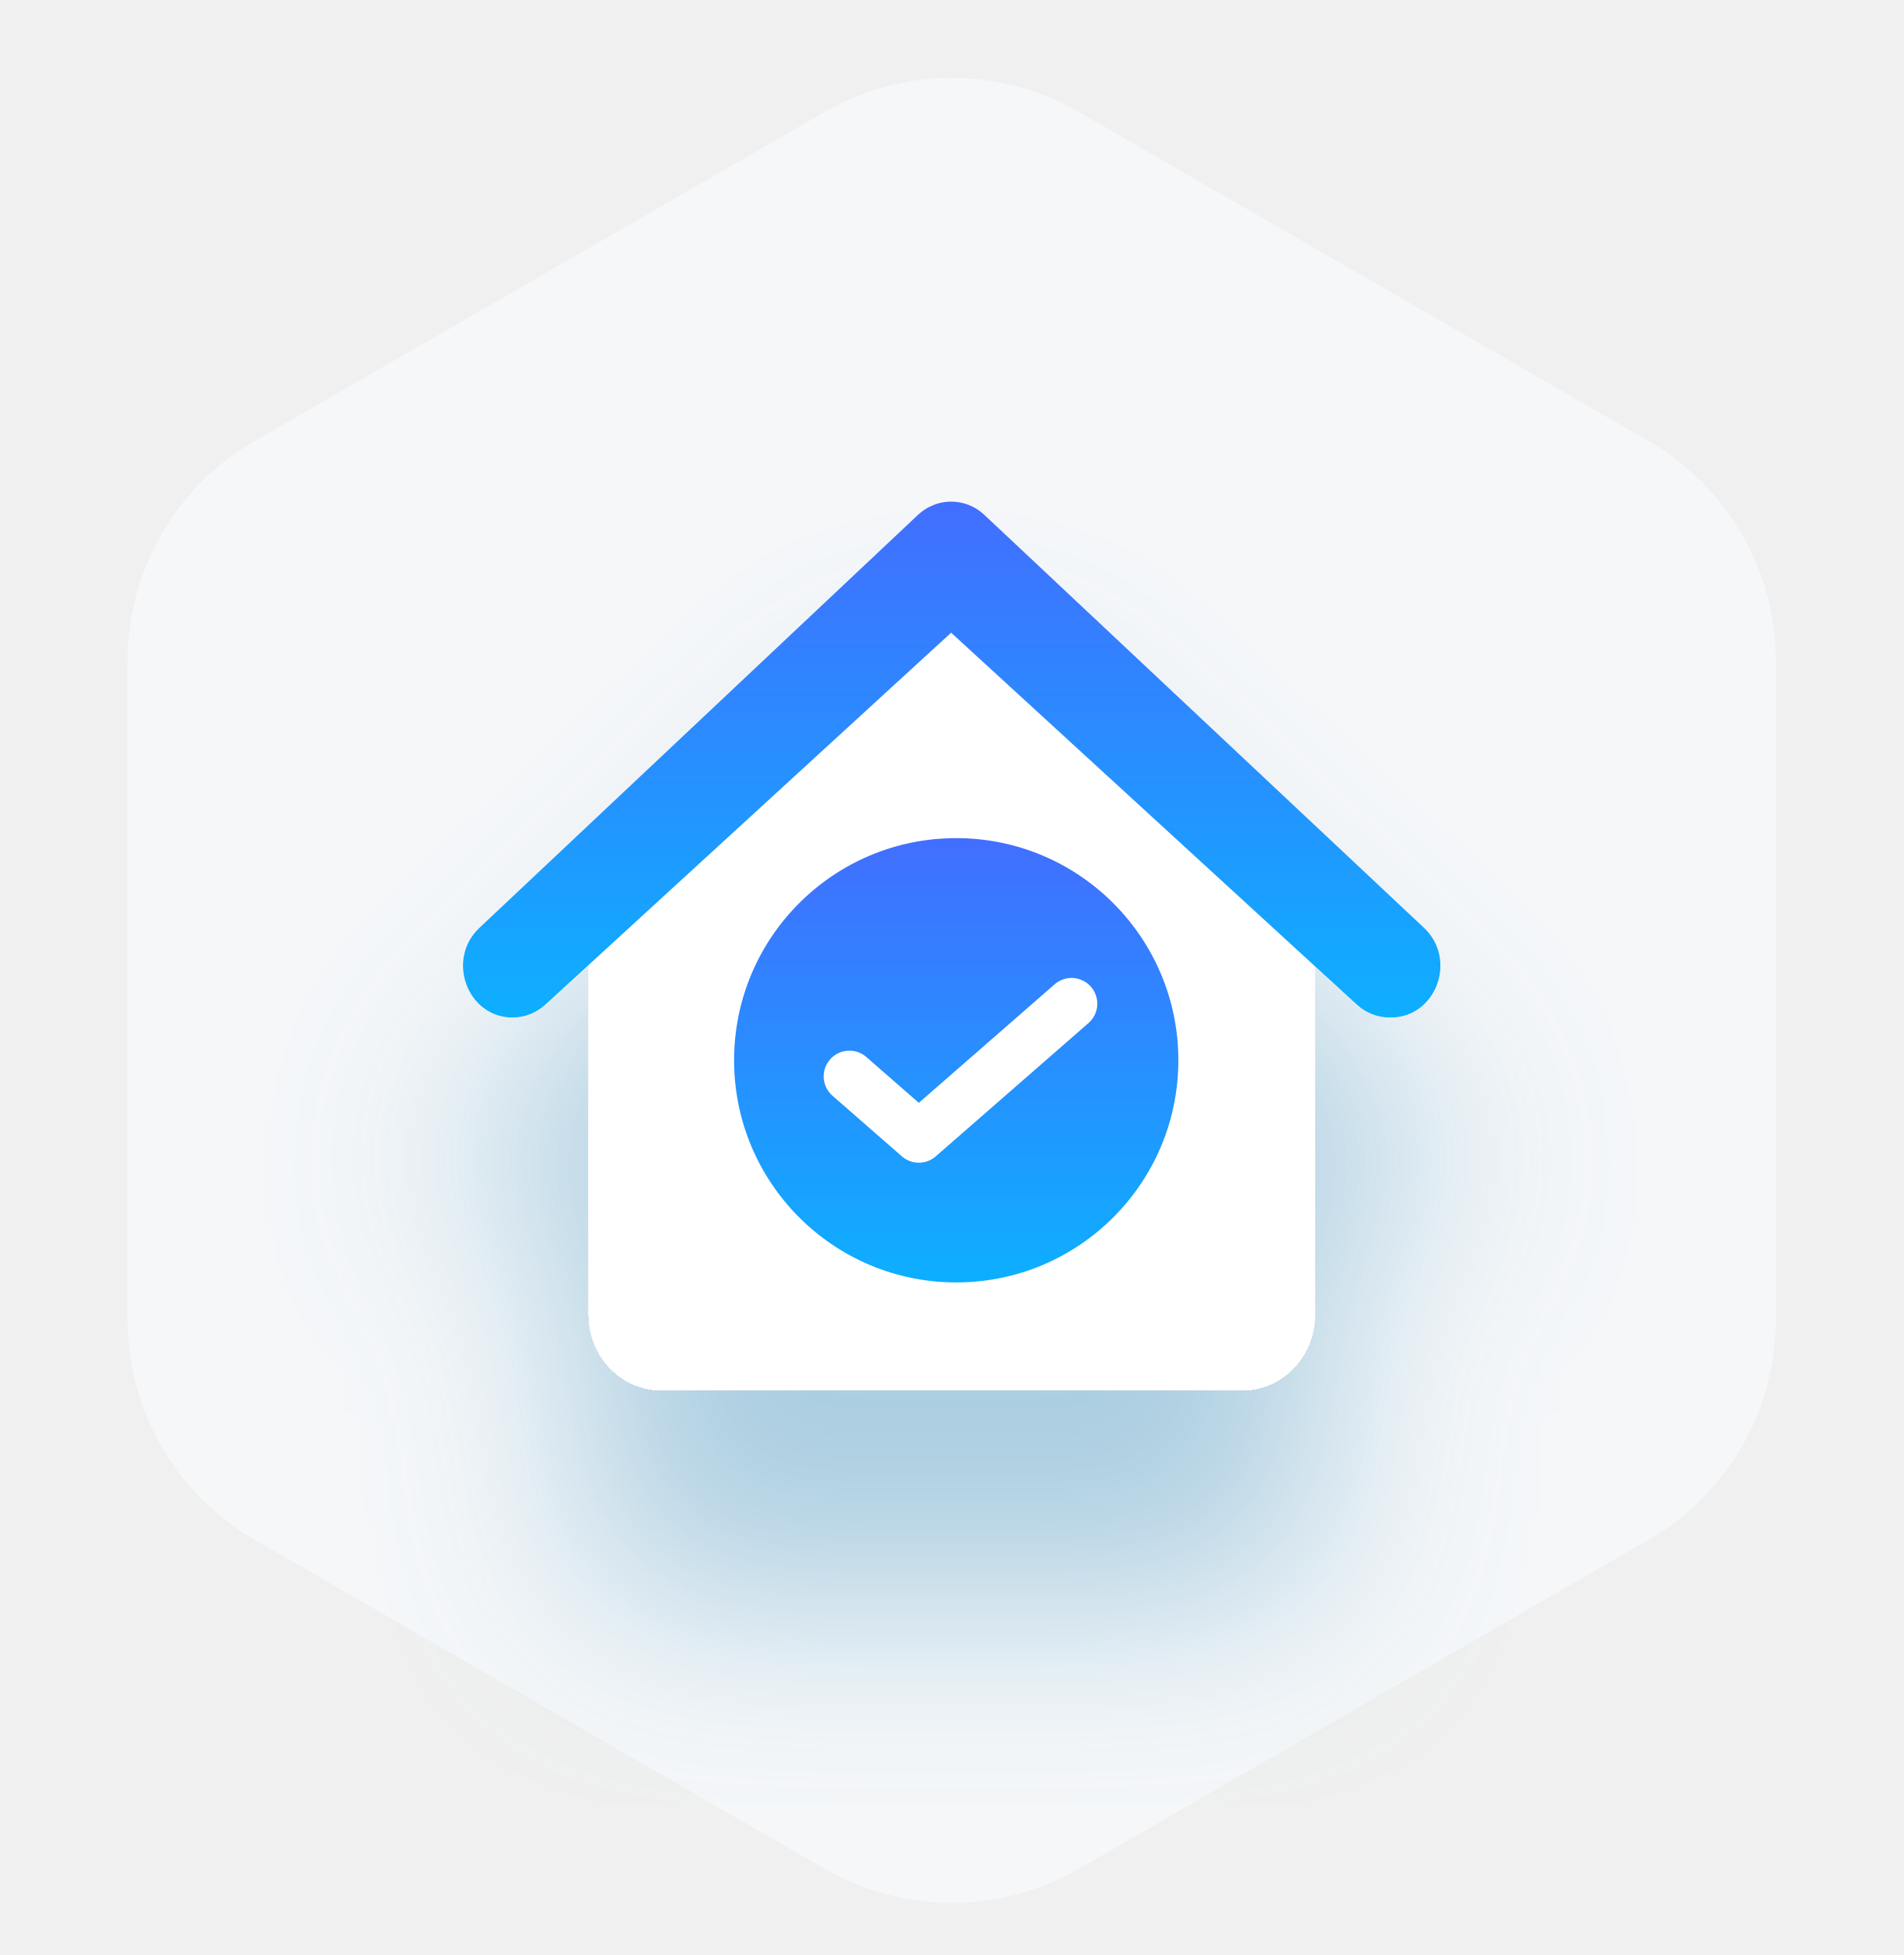
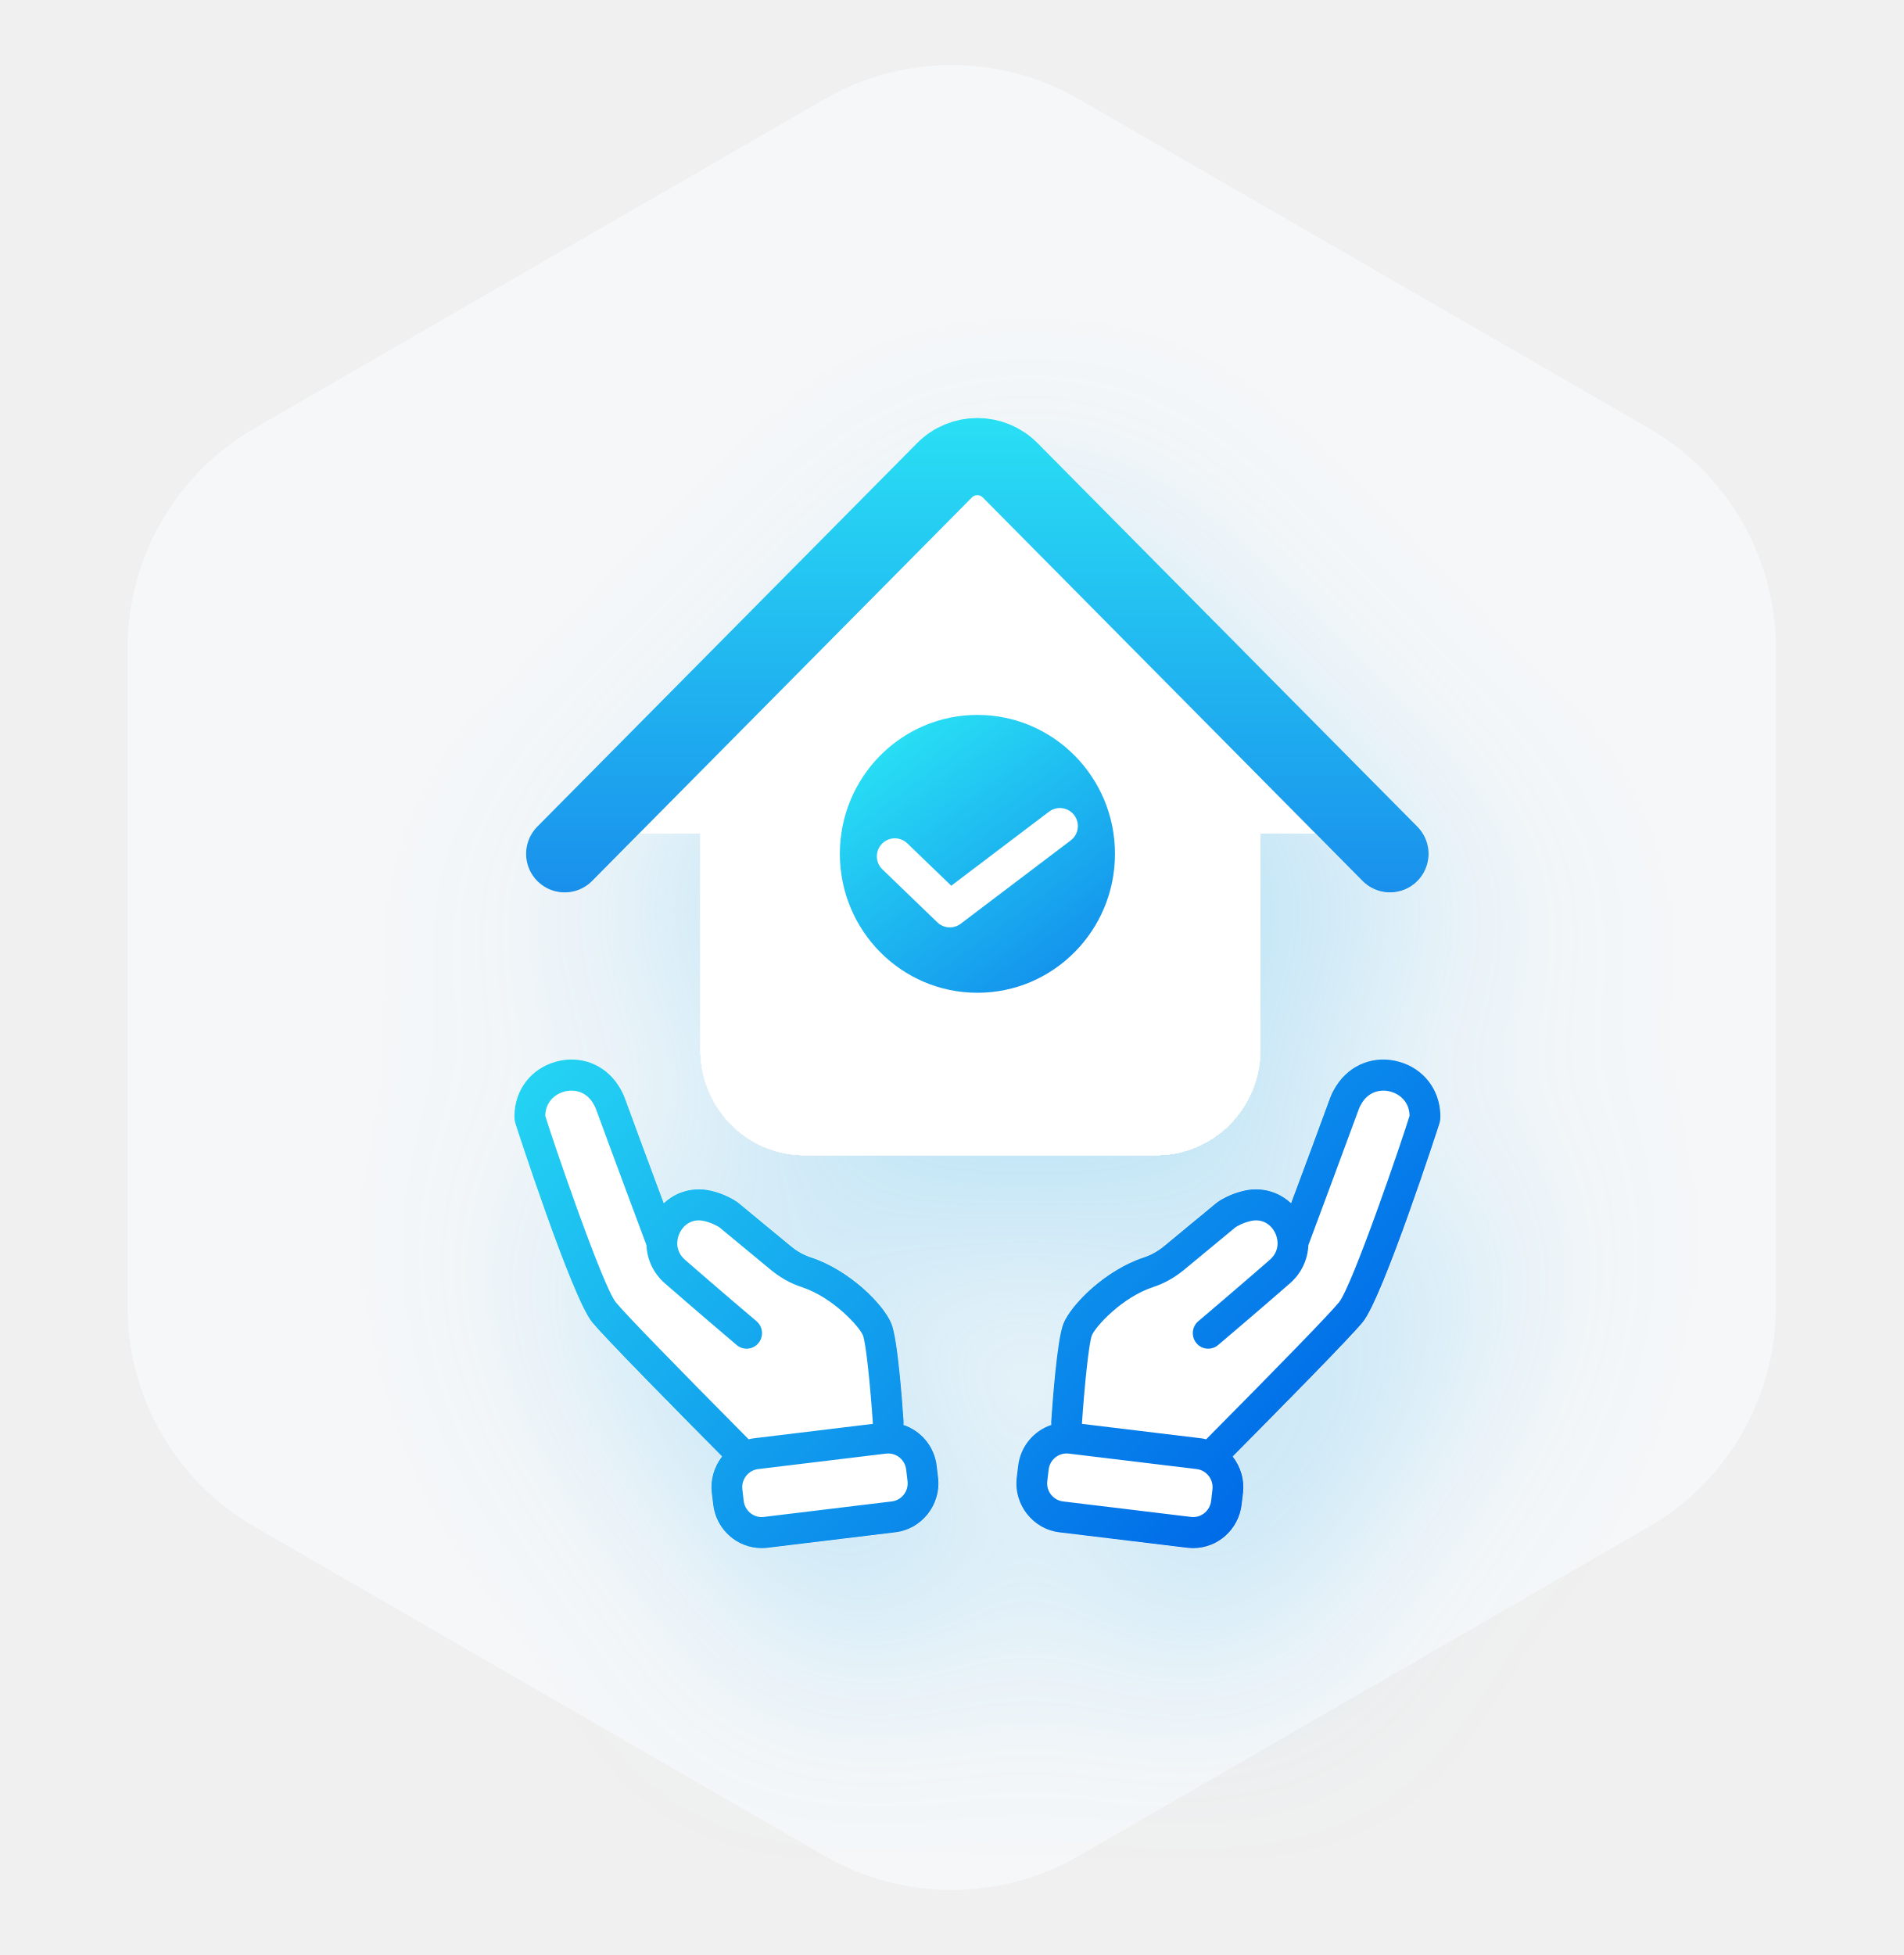
<svg xmlns="http://www.w3.org/2000/svg" width="37" height="38" viewBox="0 0 37 38" fill="none">
-   <path d="M16.03 2.176C17.559 1.294 19.442 1.294 20.97 2.176L32.052 8.574C33.58 9.456 34.522 11.087 34.522 12.852V25.648C34.522 27.413 33.58 29.044 32.052 29.926L20.97 36.324C19.442 37.206 17.559 37.206 16.03 36.324L4.948 29.926C3.42 29.044 2.479 27.413 2.479 25.648V12.852C2.479 11.087 3.42 9.456 4.948 8.574L16.03 2.176Z" fill="#F5F7F9" />
-   <g filter="url(#filter0_d_3415_13324)">
-     <path d="M12.857 27.023C12.079 27.023 11.445 26.365 11.445 25.556V16.967C11.445 16.828 11.503 16.694 11.604 16.601L18.19 10.539C18.279 10.457 18.39 10.416 18.502 10.416C18.613 10.416 18.725 10.458 18.814 10.539L25.4 16.601C25.501 16.694 25.559 16.827 25.559 16.967V25.556C25.559 26.365 24.925 27.023 24.147 27.023H12.857Z" fill="white" />
-     <path d="M27.035 19.778H27.013C26.778 19.778 26.552 19.689 26.376 19.528L18.489 12.298L10.601 19.528C10.425 19.689 10.199 19.778 9.965 19.778C9.084 19.778 8.666 18.65 9.319 18.035L17.843 10.009C18.21 9.664 18.768 9.664 19.135 10.008L27.681 18.034C28.335 18.649 27.917 19.778 27.035 19.778Z" fill="url(#paint0_linear_3415_13324)" />
-     <path d="M18.588 24.927C20.973 24.927 22.906 22.994 22.906 20.609C22.906 18.224 20.973 16.291 18.588 16.291C16.203 16.291 14.27 18.224 14.27 20.609C14.27 22.994 16.203 24.927 18.588 24.927Z" fill="url(#paint1_linear_3415_13324)" />
-     <path d="M20.83 19.509L17.861 22.1L16.512 20.922" stroke="white" stroke-linecap="round" stroke-linejoin="round" />
+   <path d="M16.03 1.926C17.559 1.044 19.442 1.044 20.97 1.926L32.052 8.324C33.58 9.206 34.522 10.837 34.522 12.602V25.398C34.522 27.163 33.58 28.794 32.052 29.676L20.97 36.074C19.442 36.956 17.559 36.956 16.03 36.074L4.948 29.676C3.42 28.794 2.479 27.163 2.479 25.398V12.602C2.479 10.837 3.42 9.206 4.948 8.324L16.03 1.926Z" fill="#F5F7F9" />
+   <g filter="url(#filter0_d_3829_22499)">
+     <path d="M11.615 16.201H13.617V20.411C13.617 21.537 14.524 22.453 15.638 22.453H22.476C23.591 22.453 24.498 21.537 24.498 20.411V16.201H26.383C26.559 16.201 26.715 16.094 26.779 15.927C26.843 15.761 26.8 15.576 26.67 15.455L19.245 8.579C19.131 8.474 18.956 8.473 18.841 8.578L11.329 15.454C11.198 15.574 11.155 15.759 11.218 15.926C11.282 16.093 11.438 16.201 11.615 16.201Z" fill="white" />
+     <path d="M10.977 16.596L18.359 9.142C18.711 8.786 19.285 8.786 19.638 9.142L27.02 16.596" stroke="url(#paint0_linear_3829_22499)" stroke-width="1.5" stroke-linecap="round" />
+     <path d="M27.202 20.638C26.724 20.502 26.243 20.684 25.976 21.103C25.922 21.188 25.883 21.265 25.856 21.338C25.658 21.881 25.325 22.777 25.097 23.387C24.857 23.162 24.522 23.065 24.182 23.143C23.89 23.209 23.695 23.344 23.658 23.37C23.657 23.371 23.655 23.373 23.654 23.374C23.652 23.375 23.648 23.378 23.646 23.38C23.644 23.381 23.643 23.382 23.641 23.384L22.632 24.218C22.509 24.32 22.376 24.394 22.237 24.44C21.487 24.685 20.819 25.357 20.67 25.73C20.548 26.034 20.459 27.261 20.434 27.629C20.433 27.652 20.434 27.674 20.437 27.696C20.095 27.809 19.835 28.114 19.791 28.493L19.764 28.718C19.701 29.243 20.074 29.722 20.594 29.785L23.08 30.086C23.118 30.09 23.156 30.093 23.194 30.093C23.675 30.093 24.08 29.729 24.137 29.247L24.164 29.022C24.195 28.757 24.116 28.504 23.963 28.31C24.879 27.387 26.249 25.998 26.493 25.697C26.89 25.207 27.976 21.859 27.984 21.829C27.996 21.786 28.001 21.738 28 21.674C27.989 21.18 27.676 20.773 27.202 20.638ZM18.21 28.493C18.165 28.114 17.905 27.809 17.563 27.696C17.566 27.674 17.567 27.652 17.566 27.629C17.541 27.261 17.452 26.034 17.33 25.73C17.181 25.356 16.513 24.685 15.763 24.44C15.624 24.394 15.491 24.32 15.368 24.217L14.359 23.384C14.357 23.382 14.353 23.379 14.351 23.377C14.348 23.375 14.345 23.372 14.341 23.37C14.305 23.344 14.11 23.209 13.818 23.143C13.478 23.065 13.143 23.162 12.903 23.387C12.675 22.777 12.342 21.881 12.144 21.338C12.117 21.265 12.078 21.188 12.024 21.103C11.757 20.684 11.276 20.502 10.798 20.638C10.324 20.773 10.011 21.18 10 21.674C9.999 21.738 10.004 21.785 10.016 21.828C10.024 21.859 11.111 25.207 11.507 25.697C11.751 25.997 13.12 27.387 14.037 28.31C14.035 28.311 14.034 28.313 14.033 28.314C13.876 28.516 13.806 28.767 13.836 29.022L13.863 29.247C13.92 29.729 14.325 30.092 14.806 30.093C14.844 30.093 14.882 30.09 14.92 30.086L17.405 29.785C17.926 29.722 18.299 29.243 18.236 28.718L18.21 28.493Z" fill="white" />
+     <path d="M27.202 20.638C26.724 20.502 26.243 20.684 25.976 21.103C25.922 21.188 25.883 21.265 25.856 21.338C25.658 21.881 25.325 22.777 25.097 23.387C24.857 23.162 24.522 23.065 24.182 23.143C23.89 23.209 23.695 23.344 23.658 23.37L23.654 23.374C23.652 23.375 23.648 23.378 23.646 23.38C23.644 23.381 23.643 23.382 23.641 23.384L22.632 24.218C22.509 24.32 22.376 24.394 22.237 24.44C21.487 24.685 20.819 25.357 20.67 25.73C20.548 26.034 20.459 27.261 20.434 27.629C20.433 27.652 20.434 27.674 20.437 27.696C20.095 27.809 19.835 28.114 19.791 28.493L19.764 28.718C19.701 29.243 20.074 29.722 20.594 29.785L23.08 30.086C23.118 30.09 23.156 30.093 23.194 30.093C23.675 30.093 24.08 29.729 24.137 29.247L24.164 29.022C24.195 28.757 24.116 28.504 23.963 28.31C24.879 27.387 26.249 25.998 26.493 25.697C26.89 25.207 27.976 21.859 27.984 21.829C27.996 21.786 28.001 21.738 28 21.674C27.989 21.18 27.676 20.773 27.202 20.638ZM23.569 28.95L23.543 29.175C23.521 29.353 23.372 29.488 23.194 29.488C23.18 29.488 23.166 29.487 23.151 29.485L20.666 29.184C20.473 29.161 20.335 28.984 20.358 28.79L20.385 28.564C20.406 28.386 20.556 28.252 20.733 28.252C20.747 28.252 20.762 28.253 20.776 28.254L23.262 28.555C23.454 28.578 23.592 28.755 23.569 28.95ZM26.029 25.313C25.857 25.526 24.894 26.518 23.447 27.976C23.41 27.966 23.372 27.959 23.333 27.955L21.031 27.676C21.031 27.674 21.032 27.672 21.032 27.669C21.079 26.961 21.166 26.105 21.225 25.956C21.29 25.793 21.802 25.218 22.422 25.015C22.632 24.946 22.83 24.835 23.012 24.686L24.013 23.858C24.035 23.843 24.149 23.77 24.314 23.733C24.551 23.679 24.712 23.814 24.785 23.959C24.812 24.014 24.831 24.077 24.834 24.145C24.834 24.152 24.834 24.159 24.835 24.167C24.835 24.275 24.794 24.391 24.683 24.488C24.047 25.043 23.301 25.675 23.294 25.681C23.167 25.788 23.151 25.979 23.257 26.107C23.363 26.235 23.552 26.252 23.679 26.144C23.686 26.138 24.436 25.503 25.075 24.945C25.299 24.749 25.422 24.482 25.433 24.204C25.545 23.903 26.126 22.345 26.418 21.548C26.425 21.526 26.443 21.488 26.479 21.431C26.627 21.199 26.865 21.17 27.039 21.22C27.21 21.269 27.395 21.417 27.401 21.686C27.273 22.117 26.289 24.993 26.029 25.313ZM18.21 28.493C18.165 28.114 17.905 27.809 17.563 27.696C17.566 27.674 17.567 27.652 17.566 27.629C17.541 27.261 17.452 26.034 17.33 25.73C17.181 25.356 16.513 24.685 15.763 24.44C15.624 24.394 15.491 24.32 15.368 24.217L14.359 23.384C14.357 23.382 14.353 23.379 14.351 23.377C14.348 23.375 14.345 23.372 14.341 23.37C14.305 23.344 14.11 23.209 13.818 23.143C13.478 23.065 13.143 23.162 12.903 23.387C12.675 22.777 12.342 21.881 12.144 21.338C12.117 21.265 12.078 21.188 12.024 21.103C11.757 20.684 11.276 20.502 10.798 20.638C10.324 20.773 10.011 21.18 10 21.674C9.999 21.738 10.004 21.785 10.016 21.828C10.024 21.859 11.111 25.207 11.507 25.697C11.751 25.997 13.12 27.387 14.037 28.31C14.035 28.311 14.034 28.313 14.033 28.314C13.876 28.516 13.806 28.767 13.836 29.022L13.863 29.247C13.92 29.729 14.325 30.092 14.806 30.093C14.844 30.093 14.882 30.09 14.92 30.086L17.405 29.785C17.926 29.722 18.299 29.243 18.236 28.718L18.21 28.493ZM11.971 25.313C11.711 24.993 10.728 22.119 10.599 21.687C10.605 21.418 10.79 21.269 10.96 21.22C11.135 21.17 11.373 21.199 11.521 21.431C11.557 21.488 11.574 21.526 11.582 21.548C11.873 22.345 12.455 23.903 12.567 24.204C12.578 24.482 12.701 24.749 12.925 24.945C13.564 25.503 14.314 26.138 14.321 26.144C14.448 26.252 14.637 26.235 14.743 26.107C14.849 25.979 14.833 25.788 14.706 25.681C14.698 25.675 13.953 25.043 13.317 24.488C13.206 24.391 13.165 24.276 13.165 24.167C13.166 24.16 13.166 24.152 13.166 24.144C13.169 24.077 13.188 24.014 13.215 23.959C13.288 23.814 13.449 23.679 13.686 23.733C13.851 23.77 13.964 23.843 13.987 23.858L14.988 24.686C15.17 24.835 15.368 24.946 15.578 25.015C16.198 25.218 16.71 25.794 16.775 25.956C16.834 26.105 16.921 26.961 16.968 27.67C16.968 27.672 16.969 27.674 16.969 27.676L14.667 27.955C14.628 27.959 14.59 27.967 14.553 27.976C13.106 26.518 12.143 25.526 11.971 25.313ZM17.569 29.051C17.511 29.126 17.428 29.173 17.334 29.184L14.848 29.485C14.834 29.487 14.82 29.488 14.806 29.488C14.629 29.488 14.479 29.353 14.457 29.175L14.431 28.95C14.42 28.856 14.445 28.763 14.504 28.688C14.562 28.614 14.645 28.566 14.738 28.555L17.224 28.254C17.238 28.253 17.253 28.252 17.267 28.252C17.444 28.252 17.594 28.386 17.615 28.565L17.642 28.79C17.653 28.884 17.627 28.977 17.569 29.051Z" fill="url(#paint1_linear_3829_22499)" />
+     <path d="M19 19.297C20.477 19.297 21.674 18.088 21.674 16.596C21.674 15.105 20.477 13.896 19 13.896C17.523 13.896 16.326 15.105 16.326 16.596C16.326 18.088 17.523 19.297 19 19.297Z" fill="url(#paint2_linear_3829_22499)" />
+     <path d="M20.603 16.056L18.464 17.676L17.395 16.645" stroke="white" stroke-width="0.7" stroke-linecap="round" stroke-linejoin="round" />
  </g>
  <defs>
-     <filter id="filter0_d_3415_13324" x="5" y="9.75" width="27" height="25.273" filterUnits="userSpaceOnUse" color-interpolation-filters="sRGB">
+     <filter id="filter0_d_3829_22499" x="7" y="6.125" width="26" height="29.968" filterUnits="userSpaceOnUse" color-interpolation-filters="sRGB">
      <feFlood flood-opacity="0" result="BackgroundImageFix" />
      <feColorMatrix in="SourceAlpha" type="matrix" values="0 0 0 0 0 0 0 0 0 0 0 0 0 0 0 0 0 0 127 0" result="hardAlpha" />
-       <feOffset dy="4" />
+       <feOffset dx="1" dy="2" />
      <feGaussianBlur stdDeviation="2" />
      <feComposite in2="hardAlpha" operator="out" />
-       <feColorMatrix type="matrix" values="0 0 0 0 0.232 0 0 0 0 0.563 0 0 0 0 0.742 0 0 0 0.4 0" />
-       <feBlend mode="normal" in2="BackgroundImageFix" result="effect1_dropShadow_3415_13324" />
-       <feBlend mode="normal" in="SourceGraphic" in2="effect1_dropShadow_3415_13324" result="shape" />
+       <feColorMatrix type="matrix" values="0 0 0 0 0.122 0 0 0 0 0.678 0 0 0 0 0.937 0 0 0 0.26 0" />
+       <feBlend mode="normal" in2="BackgroundImageFix" result="effect1_dropShadow_3829_22499" />
+       <feBlend mode="normal" in="SourceGraphic" in2="effect1_dropShadow_3829_22499" result="shape" />
    </filter>
-     <linearGradient id="paint0_linear_3415_13324" x1="18.5" y1="9.75" x2="18.5" y2="19.778" gradientUnits="userSpaceOnUse">
-       <stop stop-color="#426EFF" />
-       <stop offset="1" stop-color="#0DAFFF" />
+     <linearGradient id="paint0_linear_3829_22499" x1="19" y1="7.146" x2="19" y2="22.446" gradientUnits="userSpaceOnUse">
+       <stop stop-color="#2BE8F5" />
+       <stop offset="1" stop-color="#1064E8" />
    </linearGradient>
-     <linearGradient id="paint1_linear_3415_13324" x1="18.588" y1="16.291" x2="18.588" y2="24.927" gradientUnits="userSpaceOnUse">
-       <stop stop-color="#426EFF" />
-       <stop offset="1" stop-color="#0DAFFF" />
+     <linearGradient id="paint1_linear_3829_22499" x1="12.311" y1="14.463" x2="25.819" y2="27.839" gradientUnits="userSpaceOnUse">
+       <stop stop-color="#2BE8F5" />
+       <stop offset="1" stop-color="#006BE8" />
+     </linearGradient>
+     <linearGradient id="paint2_linear_3829_22499" x1="16.98" y1="13.801" x2="22.53" y2="21.369" gradientUnits="userSpaceOnUse">
+       <stop stop-color="#2BE8F5" />
+       <stop offset="1" stop-color="#0768E8" />
    </linearGradient>
  </defs>
</svg>
